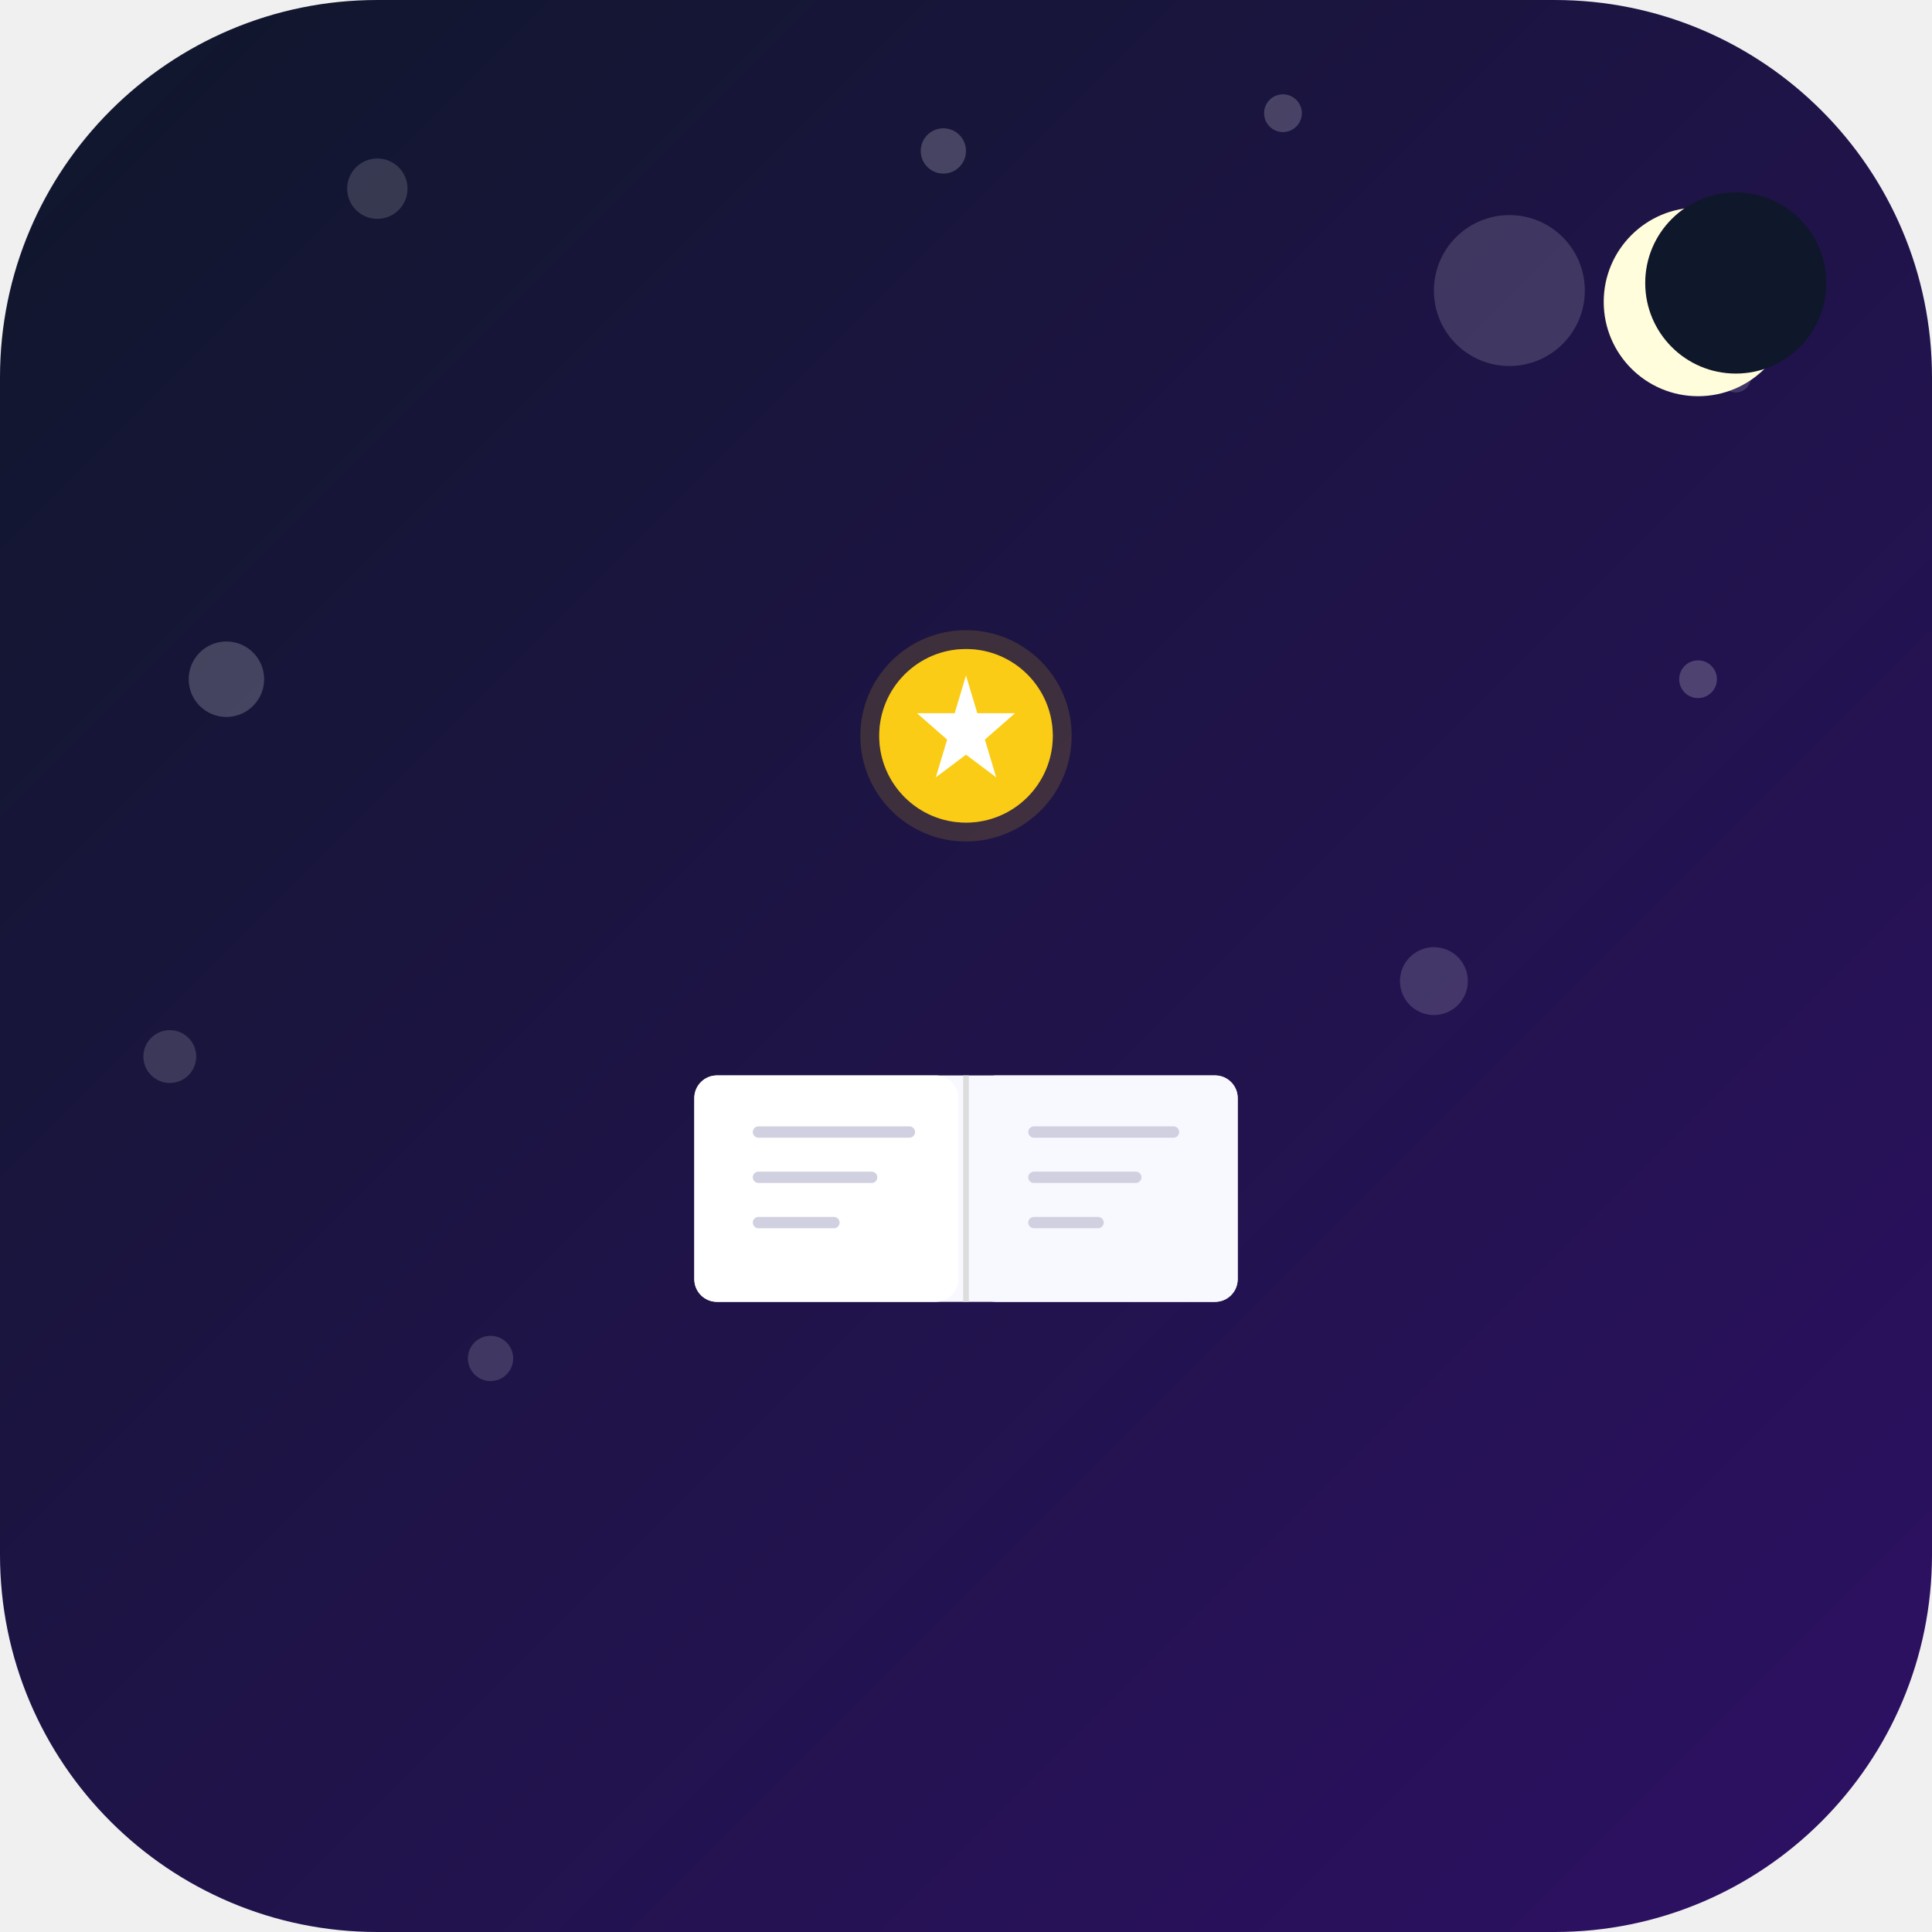
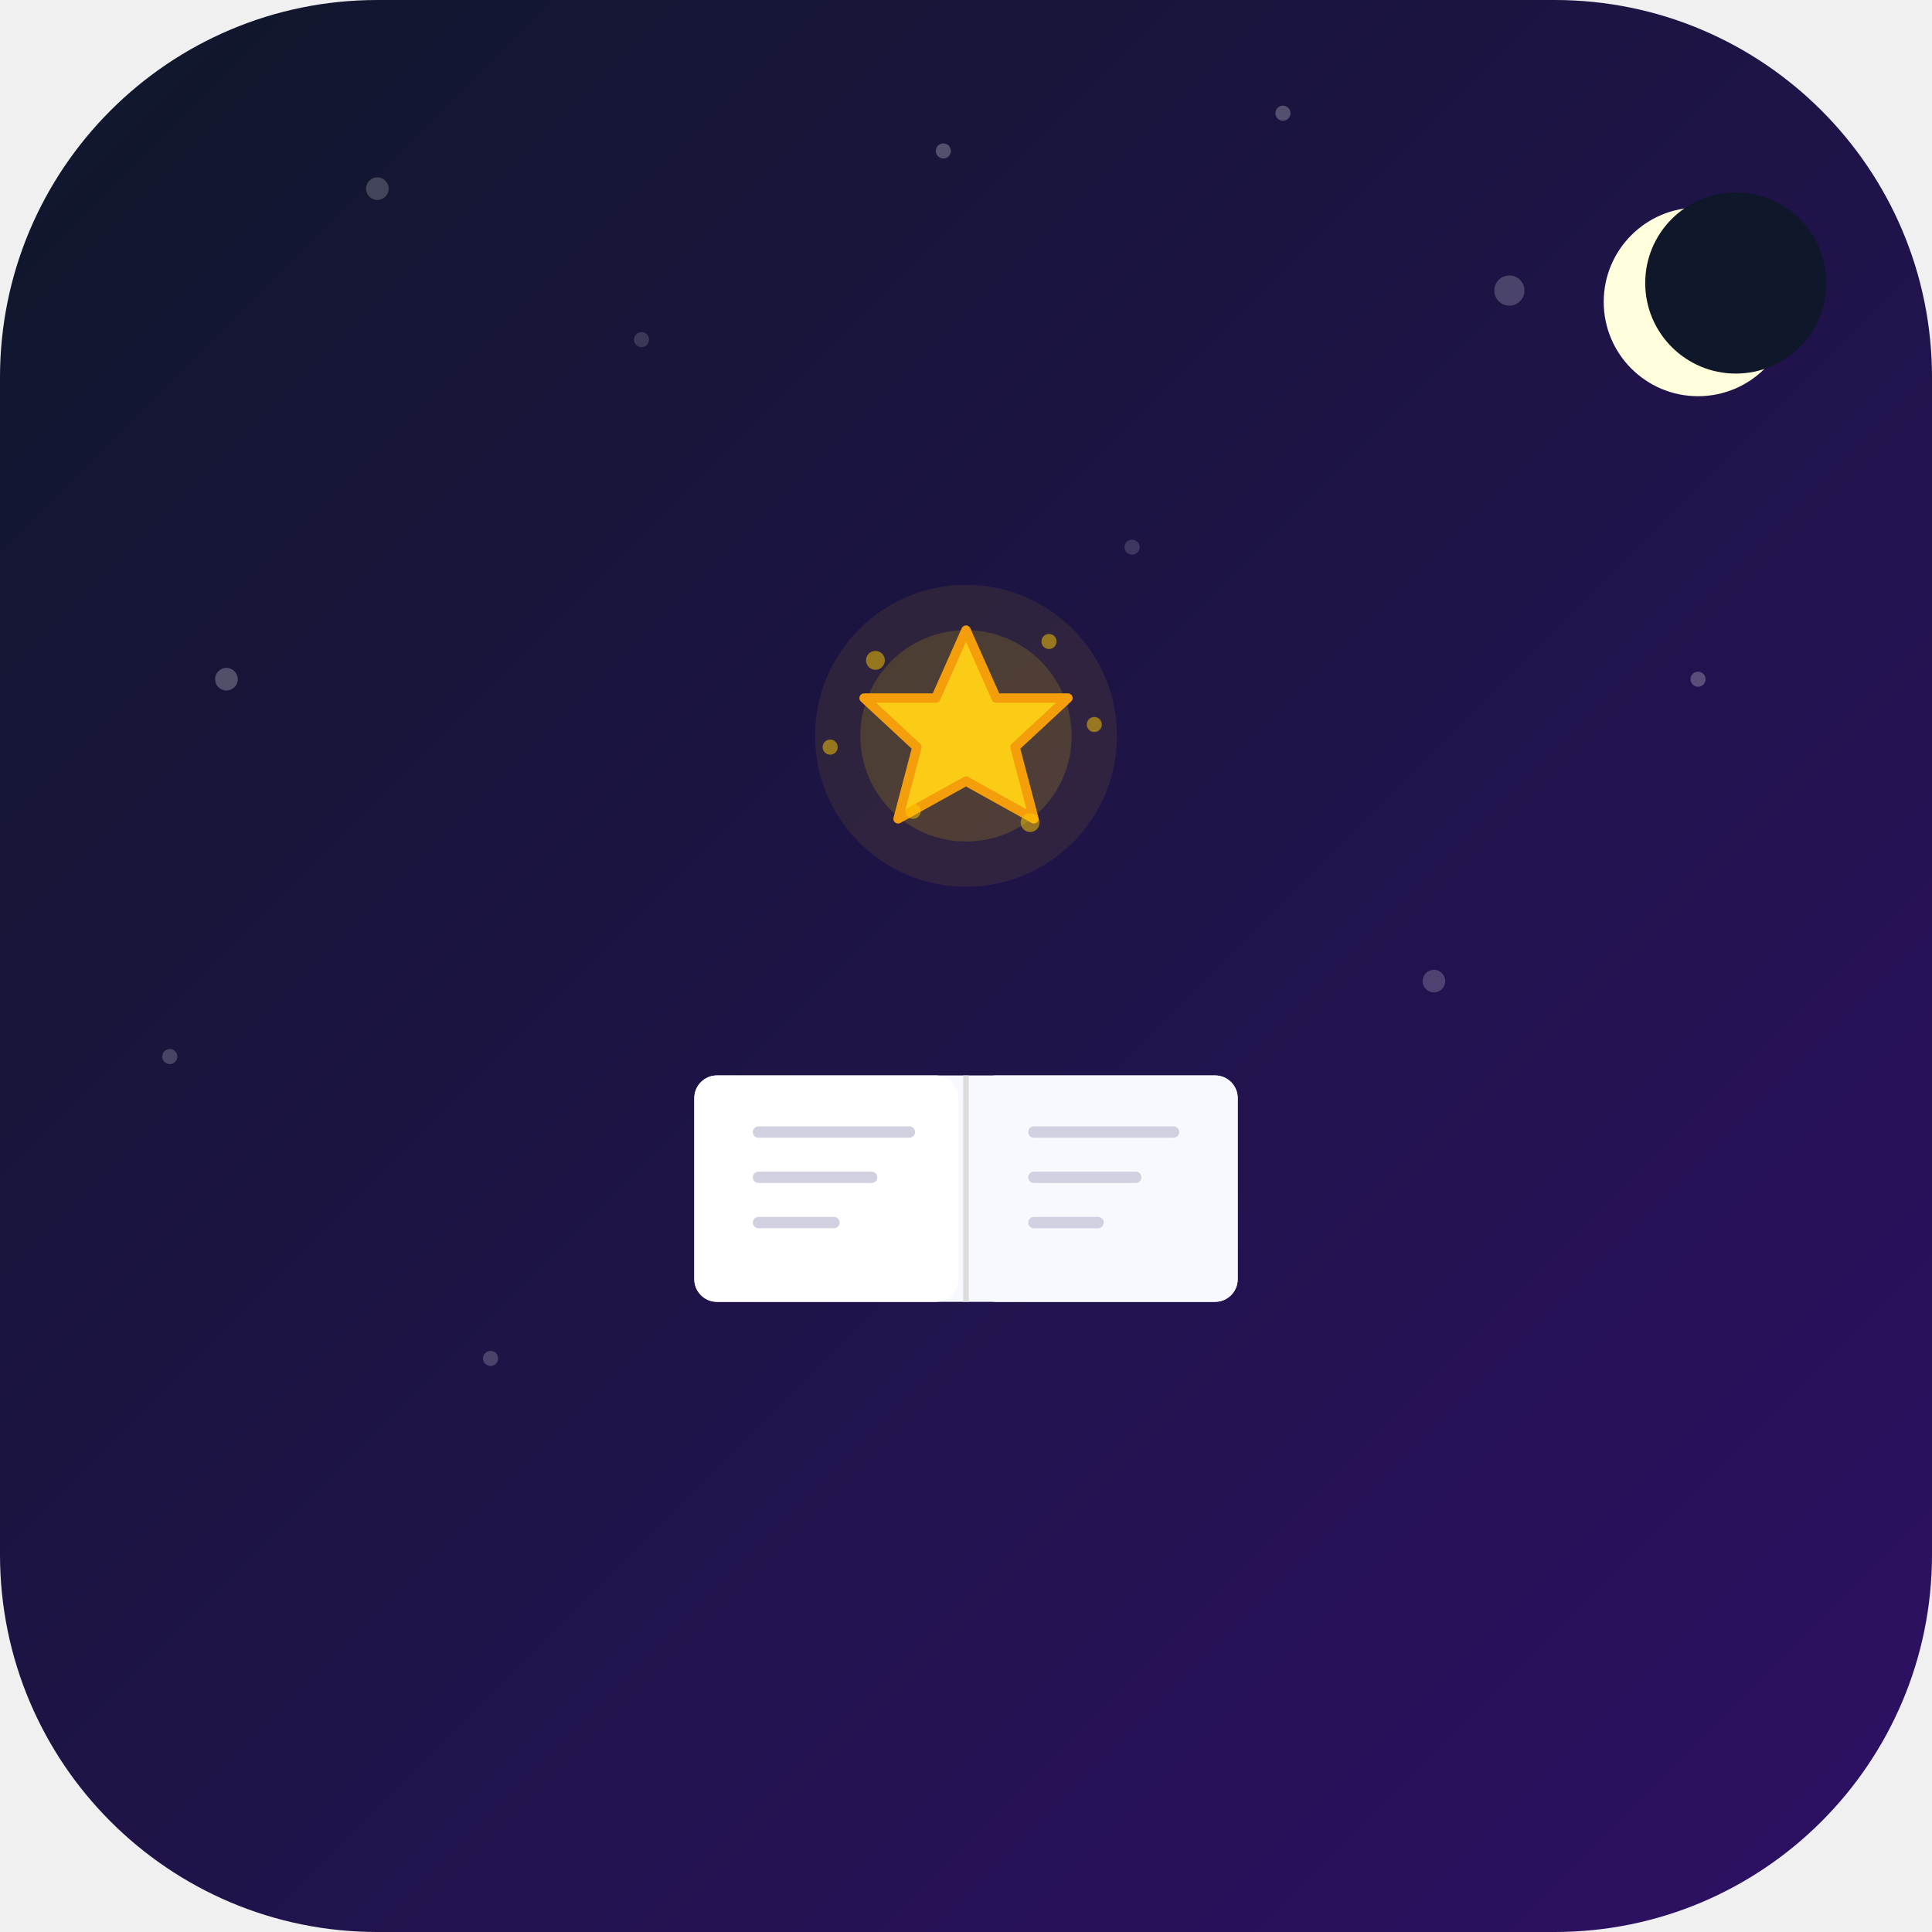
<svg xmlns="http://www.w3.org/2000/svg" width="512" height="512" viewBox="0 0 512 512">
  <defs>
    <linearGradient id="sky" x1="0" y1="0" x2="1" y2="1">
      <stop offset="0%" stop-color="#0f172a" />
      <stop offset="100%" stop-color="#2e1065" />
    </linearGradient>
  </defs>
  <rect width="512" height="512" rx="100" fill="url(#sky)" />
-   <circle cx="400" cy="77" r="20" fill="#fff" opacity="0.15" />
-   <circle cx="60" cy="180" r="10" fill="#fff" opacity="0.2" />
-   <circle cx="100" cy="50" r="8" fill="#fff" opacity="0.15" />
-   <circle cx="250" cy="40" r="6" fill="#fff" opacity="0.2" />
-   <circle cx="45" cy="280" r="7" fill="#fff" opacity="0.15" />
-   <circle cx="380" cy="260" r="9" fill="#fff" opacity="0.15" />
-   <circle cx="340" cy="30" r="5" fill="#fff" opacity="0.2" />
-   <circle cx="130" cy="360" r="6" fill="#fff" opacity="0.15" />
-   <circle cx="450" cy="180" r="5" fill="#fff" opacity="0.2" />
-   <circle cx="460" cy="100" r="4" fill="#fff" opacity="0.15" />
+   <circle cx="400" cy="77" r="4" fill="#fff" opacity="0.2" />
+   <circle cx="60" cy="180" r="3" fill="#fff" opacity="0.25" />
+   <circle cx="100" cy="50" r="3" fill="#fff" opacity="0.2" />
+   <circle cx="250" cy="40" r="2" fill="#fff" opacity="0.25" />
+   <circle cx="45" cy="280" r="2" fill="#fff" opacity="0.2" />
+   <circle cx="380" cy="260" r="3" fill="#fff" opacity="0.2" />
+   <circle cx="340" cy="30" r="2" fill="#fff" opacity="0.25" />
+   <circle cx="130" cy="360" r="2" fill="#fff" opacity="0.2" />
+   <circle cx="450" cy="180" r="2" fill="#fff" opacity="0.25" />
+   <circle cx="300" cy="145" r="2" fill="#fff" opacity="0.15" />
+   <circle cx="170" cy="90" r="2" fill="#fff" opacity="0.15" />
  <circle cx="450" cy="80" r="25" fill="#fffddb" />
  <circle cx="460" cy="75" r="24" fill="#0f172a" />
  <g transform="translate(256,290)">
    <rect x="-72" y="-5" width="144" height="60" rx="6" fill="#f8f8ff" />
    <rect x="-72" y="-5" width="70" height="60" rx="6" fill="#fff" />
    <rect x="2" y="-5" width="70" height="60" rx="6" fill="#f8f8ff" />
    <line x1="0" y1="-5" x2="0" y2="55" stroke="#ddd" stroke-width="1.5" />
    <line x1="-55" y1="10" x2="-15" y2="10" stroke="#d0d0e0" stroke-width="3" stroke-linecap="round" />
    <line x1="-55" y1="22" x2="-25" y2="22" stroke="#d0d0e0" stroke-width="3" stroke-linecap="round" />
    <line x1="-55" y1="34" x2="-35" y2="34" stroke="#d0d0e0" stroke-width="3" stroke-linecap="round" />
    <line x1="18" y1="10" x2="55" y2="10" stroke="#d0d0e0" stroke-width="3" stroke-linecap="round" />
    <line x1="18" y1="22" x2="45" y2="22" stroke="#d0d0e0" stroke-width="3" stroke-linecap="round" />
    <line x1="18" y1="34" x2="35" y2="34" stroke="#d0d0e0" stroke-width="3" stroke-linecap="round" />
  </g>
-   <circle cx="256" cy="195" r="28" fill="#facc15" opacity="0.15" />
-   <circle cx="256" cy="195" r="23" fill="#facc15" opacity="0.3" />
+   <circle cx="256" cy="195" r="40" fill="#ffd700" opacity="0.08" />
+   <circle cx="256" cy="195" r="28" fill="#ffd700" opacity="0.15" />
  <g transform="translate(256,195)">
-     <circle cx="0" cy="0" r="23" fill="#facc15" />
-     <path d="M0,-16 L3,-6 L13,-6 L5,1 L8,11 L0,5 L-8,11 L-5,1 L-13,-6 L-3,-6 Z" fill="#fff" />
+     <polygon points="0,-28 8,-10 27,-10 13,3 18,22 0,12 -18,22 -13,3 -27,-10 -8,-10" fill="#facc15" stroke="#f59e0b" stroke-width="2.5" stroke-linejoin="round" />
+   </g>
+   <g fill="#ffcc00" opacity="0.5">
+     <circle cx="232" cy="175" r="2.5" />
+     <circle cx="278" cy="170" r="2" />
+     <circle cx="242" cy="215" r="2" />
+     <circle cx="273" cy="218" r="2.5" />
+     <circle cx="220" cy="198" r="2" />
+     <circle cx="290" cy="192" r="2" />
  </g>
</svg>
